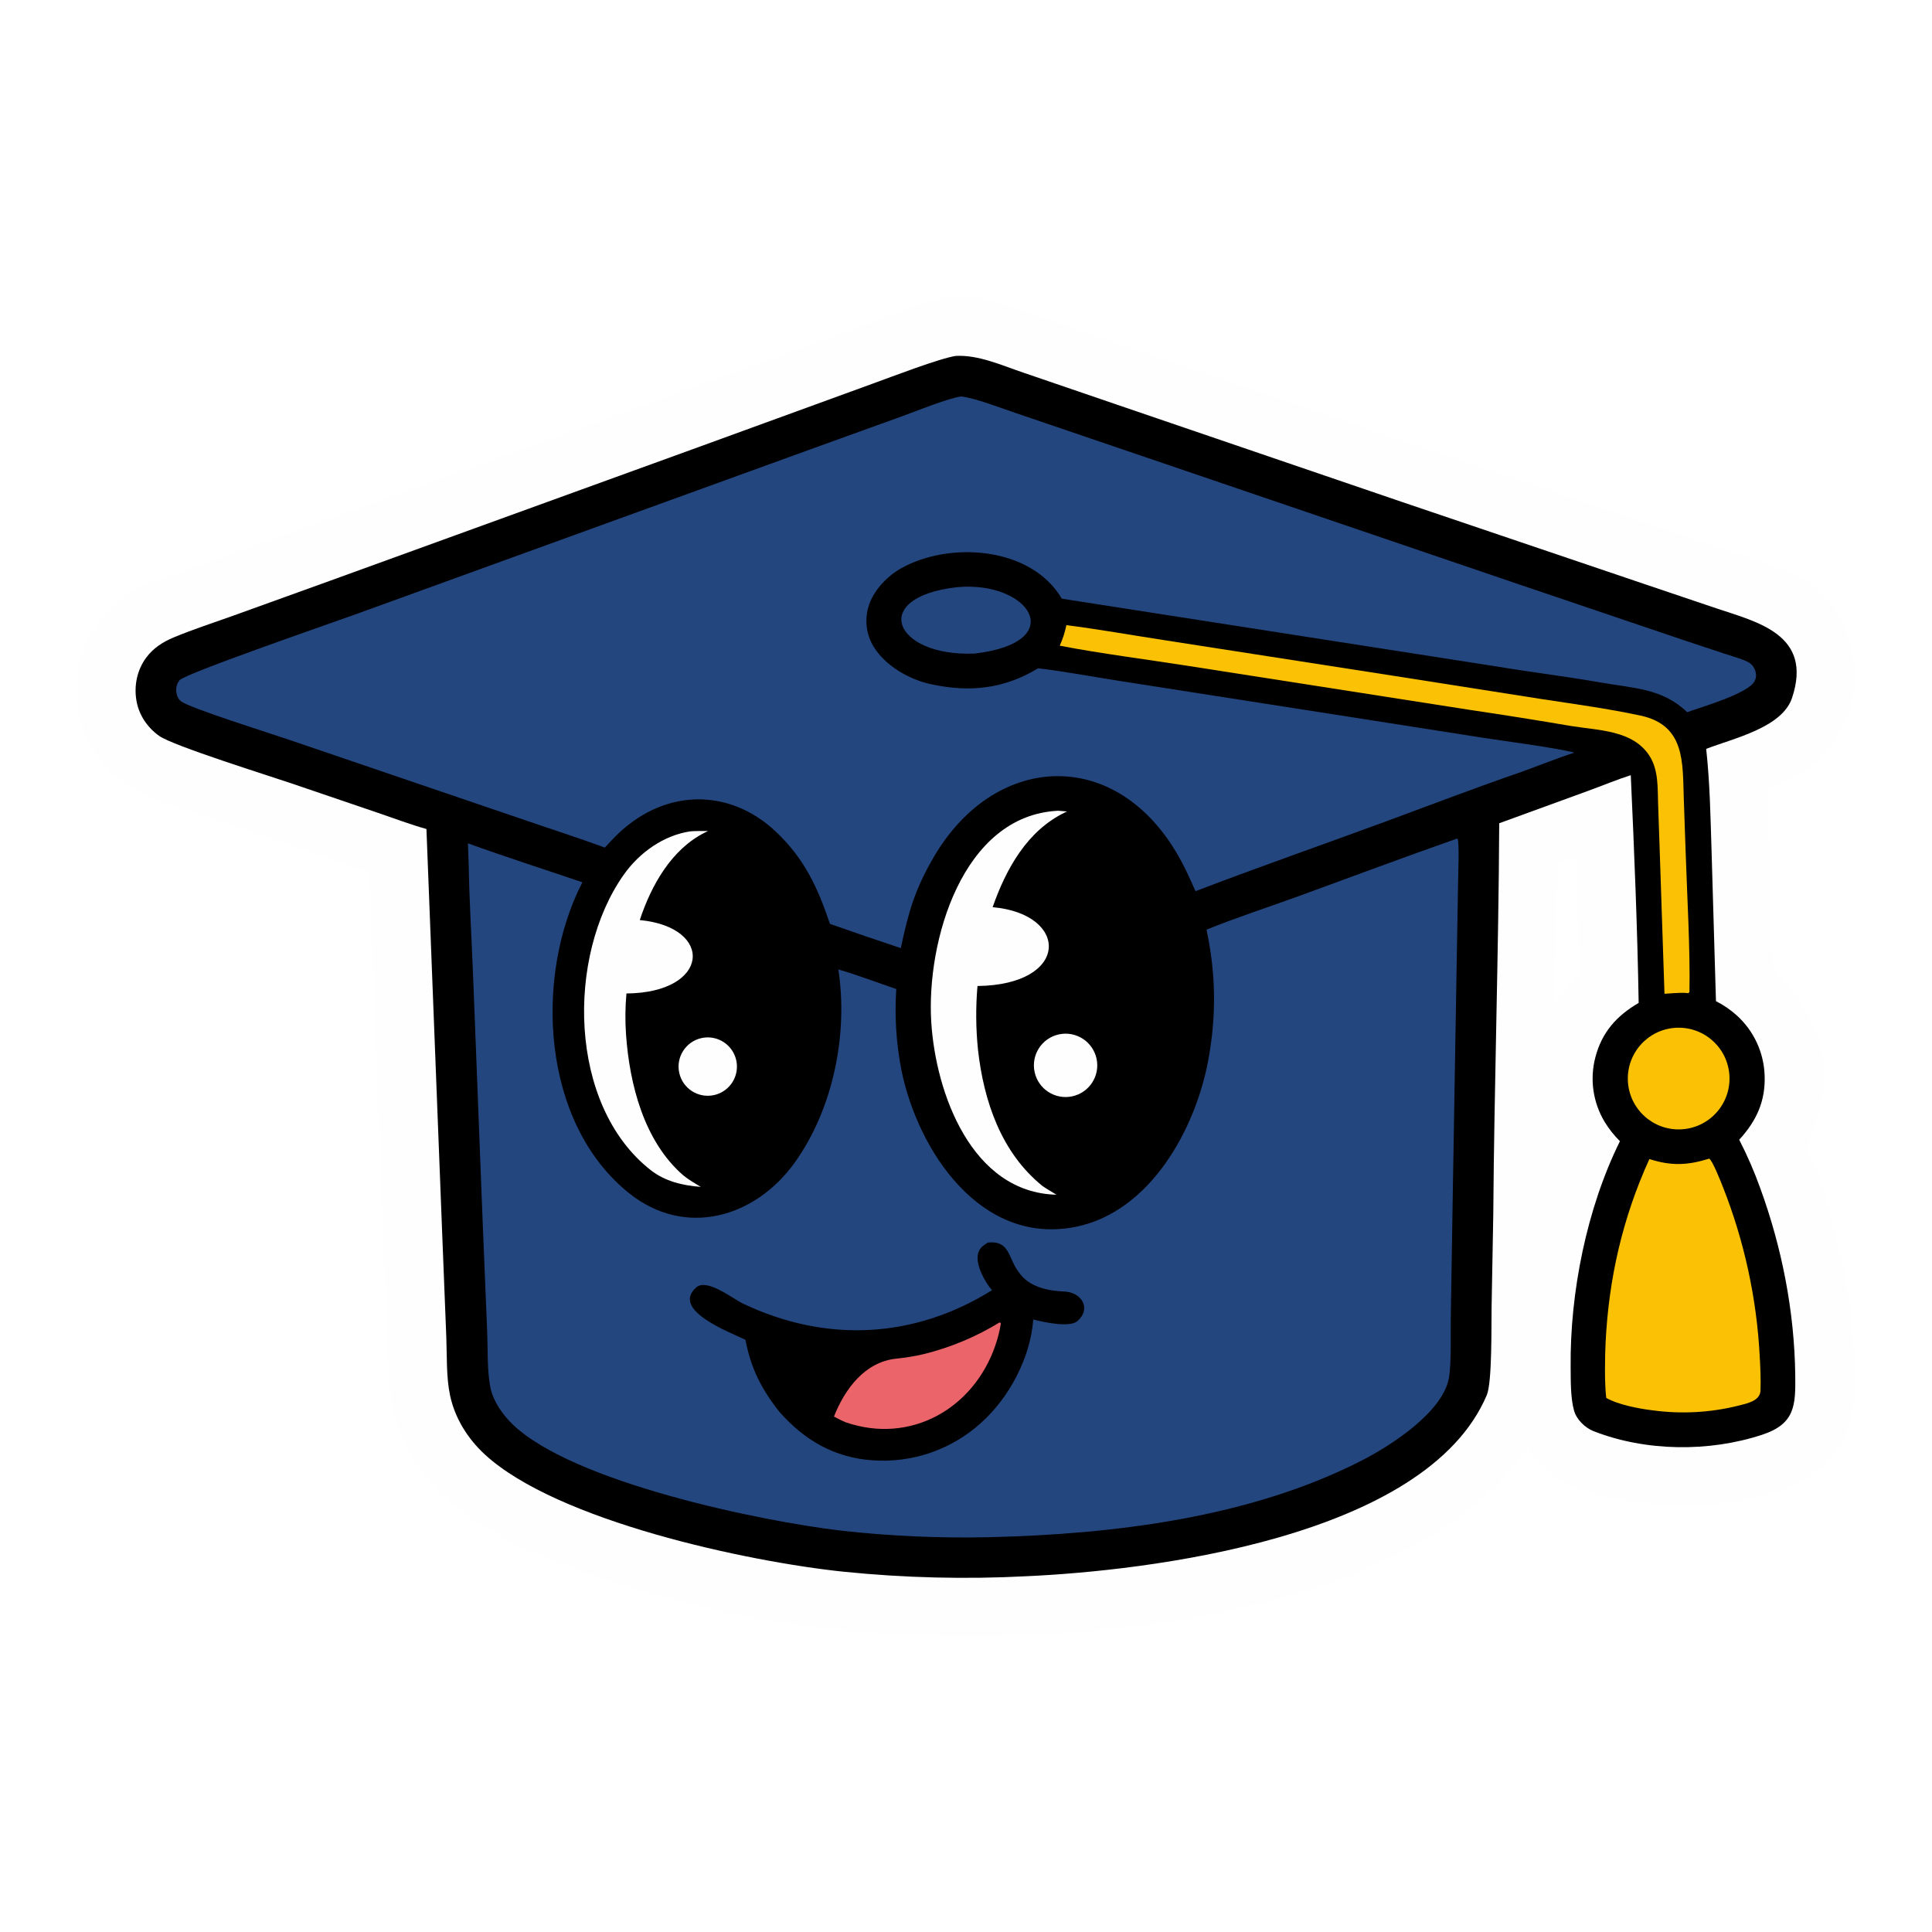
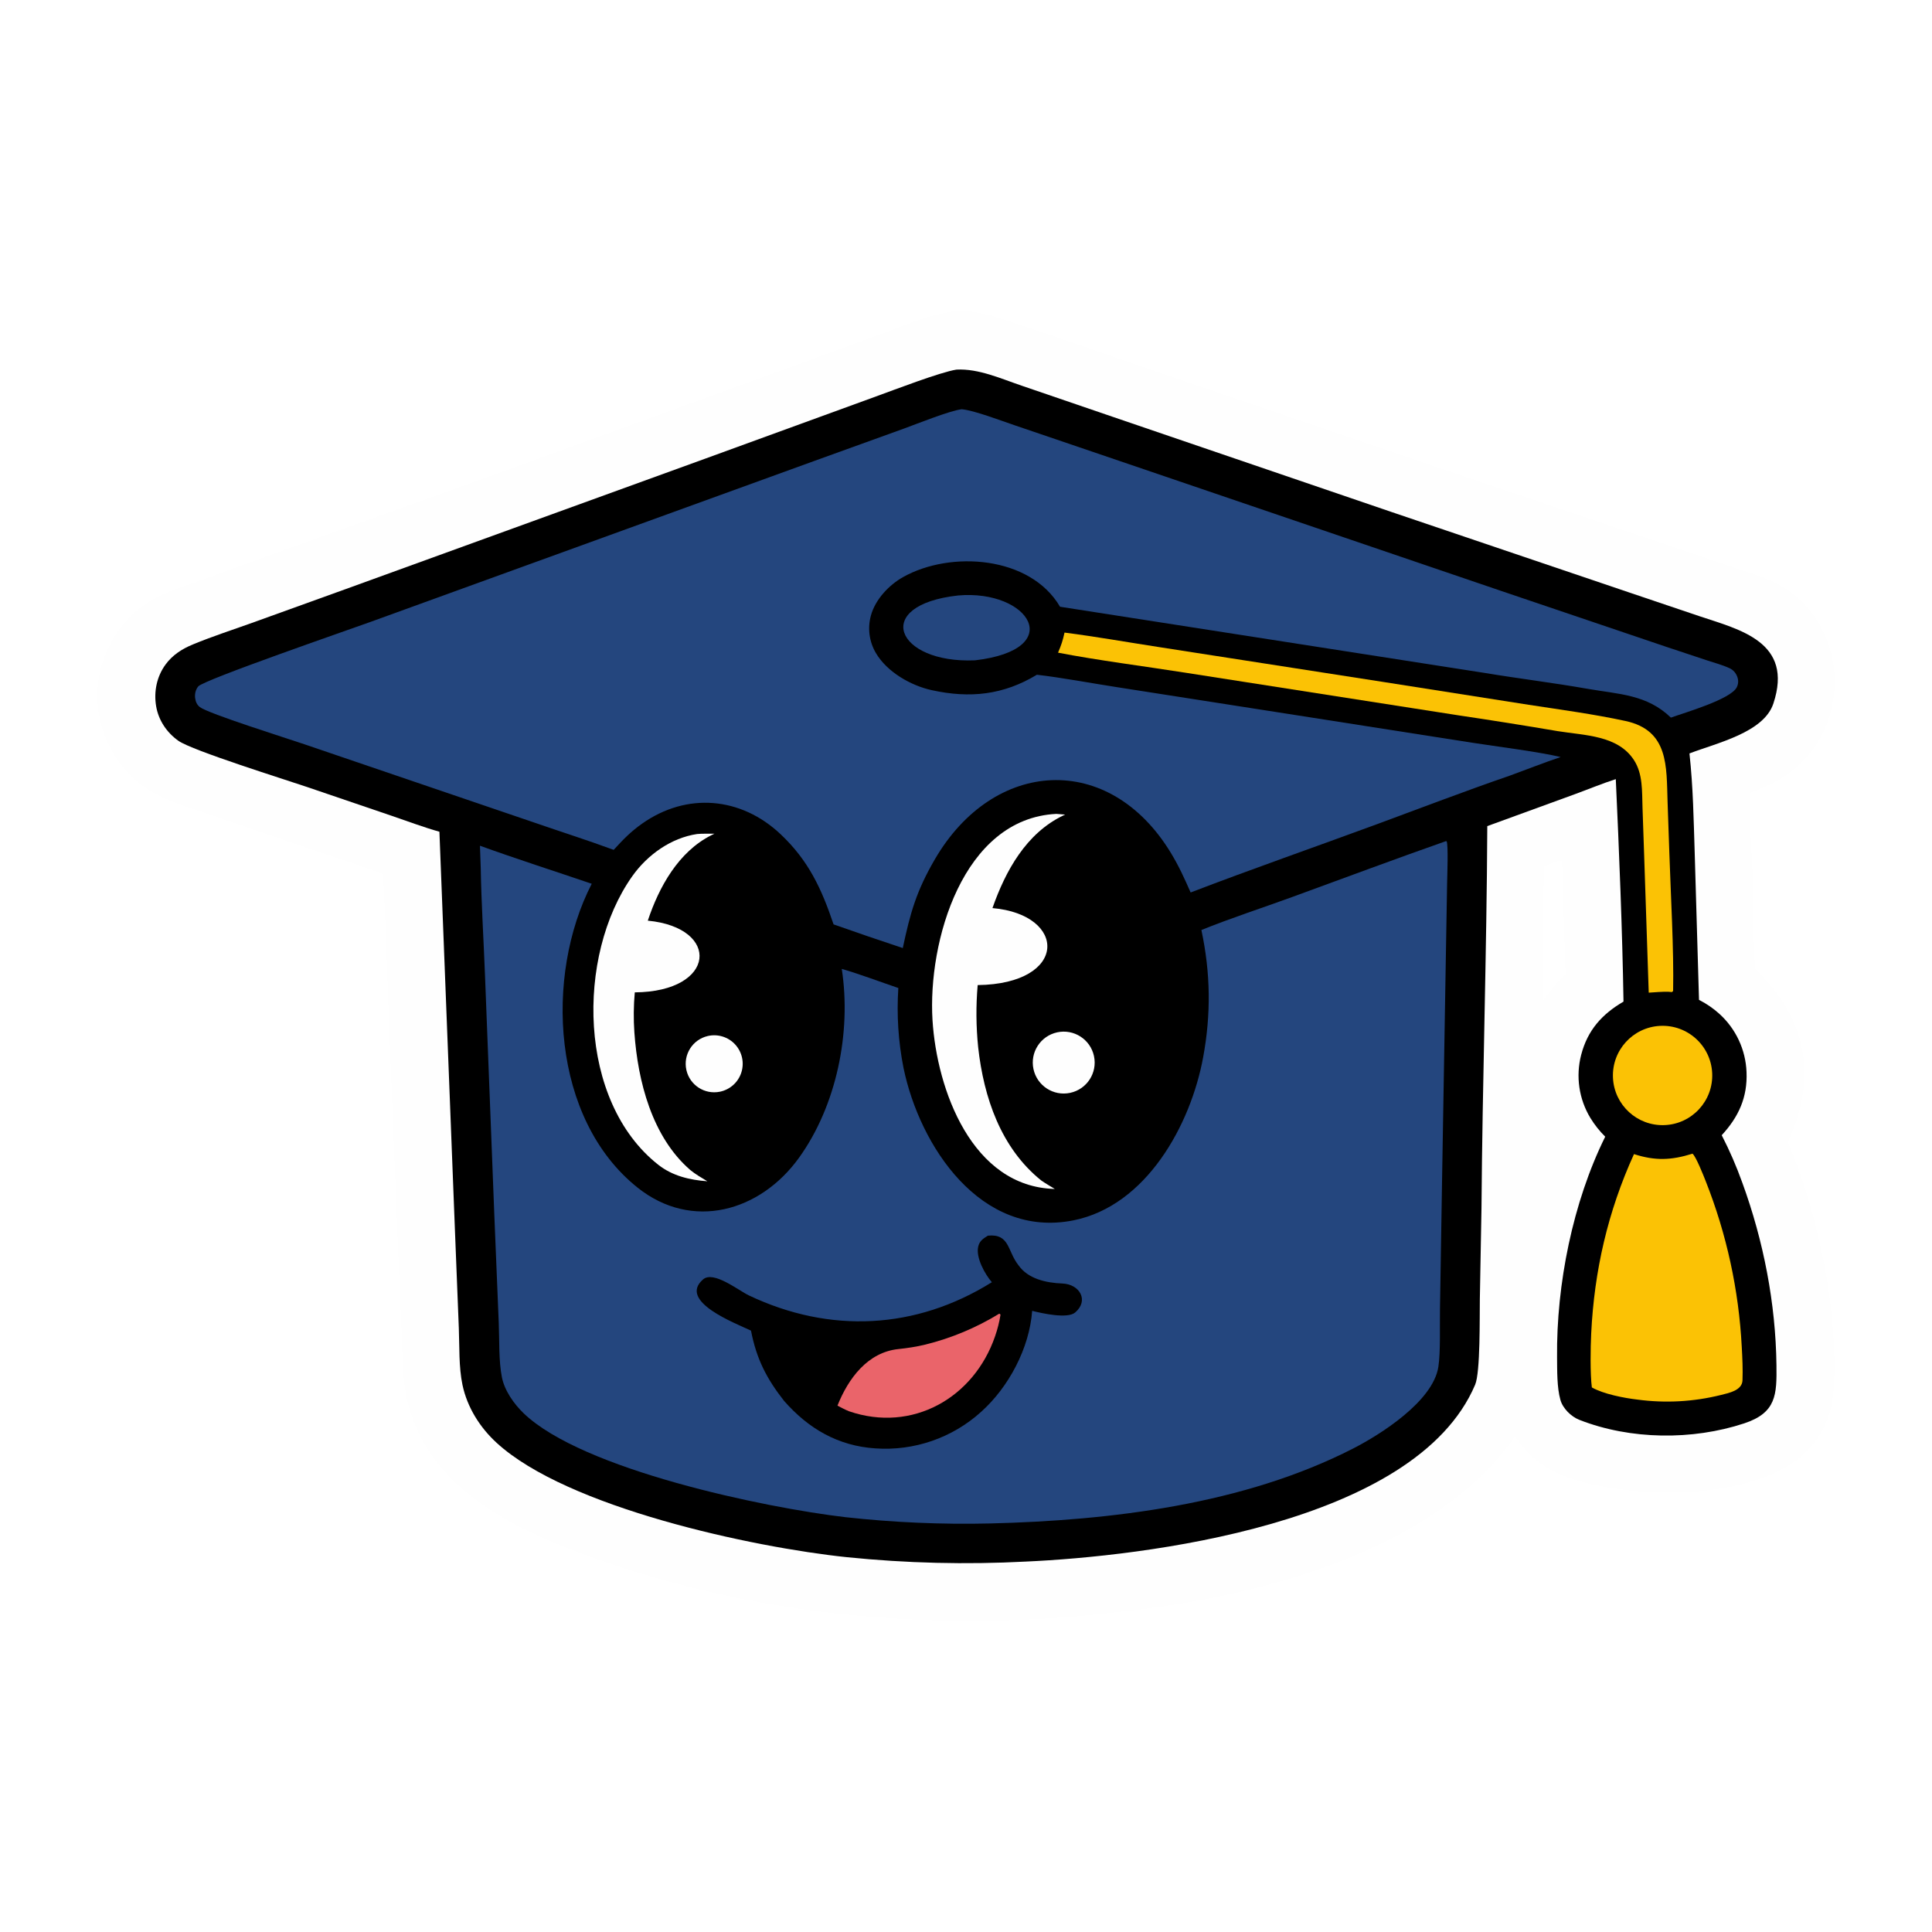
- <svg xmlns="http://www.w3.org/2000/svg" version="1.1" style="display: block;" viewBox="0 0 2048 2048" width="1024" height="1024" preserveAspectRatio="none">
+ <svg xmlns="http://www.w3.org/2000/svg" version="1.1" style="display: block;" viewBox="-24.83 -23.83 2096.67 2096.67" width="1024" height="1024">
  <path transform="translate(0,0)" fill="rgb(254,254,254)" d="M 1016.42 313.46 C 1025.49 313.117 1046.23 317.165 1054.71 319.889 C 1115.52 339.429 1175.91 360.867 1236.28 381.595 L 1556.18 490.562 L 1787.47 568.566 L 1857.07 592.213 C 1869.47 596.431 1882.28 600.203 1894.19 605.178 C 1985.64 643.406 1990.46 773.867 1905.62 822.474 C 1894.72 828.721 1885.38 832.336 1873.99 836.716 C 1873.4 867.445 1876.48 900.984 1877.29 931.86 C 1878.11 963.369 1877.6 996.691 1880.05 1028.03 C 1936.58 1081.66 1947.62 1145.26 1915.46 1215.57 C 1920.64 1229.28 1926.21 1241.65 1930.91 1255.97 C 1951.23 1317.95 1964.62 1385.36 1965.81 1450.56 C 1966.08 1465.34 1965.78 1486.86 1962.92 1500.84 C 1957.46 1527.24 1941.57 1550.32 1918.86 1564.85 C 1864.11 1600.38 1768.19 1601.38 1705.48 1587.58 C 1668.64 1579.47 1640.25 1567.11 1619.36 1534.92 C 1531.26 1661.87 1334.79 1710.21 1190.12 1725.35 C 1164.95 1728.45 1139.7 1730.82 1114.4 1732.46 C 945.304 1742.53 780.866 1724.07 620.631 1667.27 C 537.561 1637.82 442.583 1594.27 418.199 1500.32 C 411.591 1474.86 411.913 1445.4 410.961 1419.04 L 407.822 1347.68 L 396.85 1074.5 C 395.35 1024.68 393.404 974.869 391.013 925.081 C 376.206 918.594 348.16 909.911 332.236 904.461 L 209.904 862.594 C 181.223 852.567 149.774 844.812 126.246 825.977 C 100.931 805.633 84.827 775.991 81.537 743.682 C 78.191 711.505 87.92 679.334 108.536 654.404 C 132.82 624.479 159.471 617.967 193.824 605.735 L 253.852 583.765 L 503.397 494.209 L 846.885 369.585 L 935.937 336.898 C 965.207 326.268 985.11 316.576 1016.42 313.46 z M 1650.89 916.182 C 1650.11 944.062 1649.94 972.017 1649.75 999.911 C 1649.6 1020.36 1648.45 1042.08 1648.88 1062.32 C 1651.17 1060.9 1650.34 1061.58 1651.85 1059.09 C 1659.64 1048.71 1664.73 1042.47 1674.11 1033.52 L 1671.66 952.645 C 1671.45 944.036 1671.37 917.932 1669.82 910.61 C 1668.03 909.661 1668.88 909.733 1667.35 909.949 C 1661.87 912.128 1656.5 914.36 1650.89 916.182 z" />
  <path transform="translate(0,0)" fill="rgb(0,0,0)" d="M 1013.17 377.276 C 1037.26 376.02 1061.7 387.215 1084.51 394.923 L 1183.85 428.903 L 1485.54 531.884 L 1741.76 618.642 L 1819.22 644.799 C 1862.88 659.442 1921.98 672.647 1899.66 739.761 C 1889.19 771.251 1838.22 782.444 1808.63 793.829 C 1812.66 830.681 1813.13 865.423 1814.34 902.363 L 1818.99 1061.26 C 1826.97 1065.3 1834.39 1070.38 1841.04 1076.37 C 1858.98 1092.59 1869.62 1115.36 1870.56 1139.52 C 1871.73 1167.11 1861.9 1188.33 1843.63 1208.14 C 1852.2 1224.8 1859.67 1242.01 1865.98 1259.66 C 1888.99 1322.69 1902.19 1390.45 1903.04 1457.6 C 1903.44 1489.62 1902.98 1509.35 1867.97 1520.88 C 1811.76 1539.39 1744.57 1538.77 1689.18 1517.06 C 1680.2 1513.54 1671.08 1504.6 1668.55 1495.27 C 1664.74 1481.77 1665.1 1463.37 1664.95 1449.23 C 1664.13 1370.15 1681.99 1280.83 1717.2 1209.73 C 1711.03 1203.64 1705.63 1196.81 1701.1 1189.41 C 1688.66 1168.86 1685.06 1144.15 1691.12 1120.9 C 1698.09 1094.1 1713.71 1076.77 1737.05 1063.14 C 1735.78 985.103 1732.27 899.617 1728.68 821.714 C 1715.24 825.981 1697.83 833.103 1684.09 838.111 L 1589.23 872.687 C 1588.6 1010.6 1583.94 1149.35 1582.93 1287.25 L 1581.14 1386.23 C 1580.84 1405.25 1581.8 1465.32 1576.05 1478.88 C 1511.41 1631.33 1213.14 1665.19 1088.5 1670.84 C 1023.71 1674.24 958.757 1672.65 894.211 1666.08 C 792.242 1655.45 590.49 1612.3 513.952 1541.8 C 495.876 1525.16 482.217 1503.41 477.078 1479.17 C 472.955 1459.73 473.885 1437.4 473.1 1417.5 L 468.788 1308.81 L 452.04 878.787 C 435.841 874.287 416.336 866.998 400.087 861.463 L 308.443 830.258 C 285.826 822.544 183.578 790.651 168.756 780.102 C 156.151 771.131 147.196 757.913 144.606 742.548 C 141.938 726.729 145.313 710.286 154.87 697.272 C 162.397 687.024 172.663 680.428 184.271 675.625 C 204.749 667.153 226.044 660.209 246.917 652.763 L 350.35 615.457 L 740.341 473.973 L 925.759 406.432 C 945.118 399.462 995.535 379.999 1013.17 377.276 z" />
  <path transform="translate(0,0)" fill="rgb(36,70,126)" d="M 1544.3 889.011 L 1545.12 889.187 C 1547.04 892.985 1545.75 927.643 1545.64 933.681 L 1544.31 1011.37 L 1540.13 1257.72 L 1537.89 1396.7 C 1537.59 1414.06 1538.59 1443.55 1536.15 1459.43 C 1530.38 1497.11 1472.82 1533.19 1443.66 1548.13 C 1325 1608.9 1180.88 1626.24 1049.41 1629.48 C 997.01 1630.69 944.59 1628.41 892.497 1622.65 C 805.46 1612.45 607.176 1571.28 543.455 1509.91 C 533.001 1499.85 522.81 1485.5 519.893 1471.03 C 516.258 1453 517.217 1430.58 516.444 1412.07 L 511.575 1293.46 L 501.547 1035.52 C 500.079 996.952 497.523 956.377 496.884 918.085 L 496.026 893.979 C 535.221 908.169 577.651 921.763 617.34 935.255 C 565.854 1035.27 573.765 1190.65 667.127 1265.05 C 726.177 1312.1 800.166 1291.12 842.271 1232.62 C 882.897 1176.19 899.298 1096.65 888.684 1027.66 C 906.892 1032.85 931.521 1042.1 950.077 1048.4 C 948.154 1077.4 950.038 1106.54 955.68 1135.05 C 973.191 1220.04 1039.63 1320.6 1140.11 1300.53 C 1219.29 1284.71 1267.38 1196.83 1280.87 1123.55 C 1289.48 1076.77 1288.98 1032.45 1278.96 985.468 C 1309.07 973.178 1346.07 961.104 1377.32 949.702 C 1432.69 929.502 1488.77 908.521 1544.3 889.011 z" />
  <path transform="translate(0,0)" fill="rgb(0,0,0)" d="M 1047.25 1317.15 C 1071.11 1314.8 1068.19 1333.74 1080.44 1349.23 C 1090.75 1363.96 1110.1 1368.37 1128.09 1369.07 C 1146.89 1369.8 1157.24 1387.5 1141.96 1400.53 C 1133.67 1407.59 1106.38 1401.54 1095.31 1398.73 C 1092.37 1439.08 1069.87 1481.61 1039.8 1508.44 C 1008.53 1536.7 967.094 1550.99 925.057 1548 C 884.527 1545.31 852.419 1526.53 826.057 1496.45 C 806.872 1472.04 796.05 1450.59 790.178 1420.21 C 773.102 1412.08 710.691 1388.46 738.151 1364.64 C 749.511 1354.78 776.539 1376.62 787.896 1382 C 875.75 1423.67 968.993 1419.18 1051.57 1367.67 C 1043.98 1358.89 1034.08 1341.02 1036.72 1329.17 C 1038.13 1322.83 1042.08 1320.4 1047.25 1317.15 z" />
  <path transform="translate(0,0)" fill="rgb(234,100,106)" d="M 1059.44 1401.9 C 1060.45 1401.99 1059.86 1401.82 1060.97 1402.92 C 1059.7 1410.84 1057.73 1418.64 1055.1 1426.21 C 1032.09 1493.37 965.119 1531.28 896.577 1507.73 C 892.246 1505.99 888.171 1503.76 884.018 1501.62 C 895.696 1472.17 916.805 1443.68 950.111 1440.22 C 959.569 1439.24 970.007 1437.66 979.19 1435.4 C 1007.5 1428.43 1034.57 1417.13 1059.44 1401.9 z" />
  <path transform="translate(0,0)" fill="rgb(36,70,126)" d="M 1018.85 420.289 C 1031.88 421.352 1061.91 432.846 1076.22 437.658 L 1189.6 476.239 L 1606.47 618.202 L 1783.66 678.197 L 1827.86 692.876 C 1835.89 695.53 1844.65 697.823 1852.29 701.403 C 1856.27 703.264 1859.1 706.649 1860.57 710.771 C 1861.92 714.55 1861.78 718.371 1859.99 721.98 C 1853.47 735.147 1803.43 749.543 1788.48 754.949 C 1762.32 729.678 1731.89 729.634 1698.01 723.677 C 1660.89 717.149 1623.43 712.606 1586.29 706.443 L 1125.55 634.623 C 1093.2 579.412 1006.88 573.536 955.369 602.35 C 939.918 610.993 925.118 626.689 920.367 643.975 C 916.498 657.802 918.448 672.61 925.766 684.964 C 937.93 705.503 963.557 720.143 986.214 725.131 C 1027.94 734.318 1064.17 730.325 1100.43 708.429 C 1125.89 711.279 1161.12 717.875 1187.07 721.861 L 1398 754.807 L 1572.7 782.169 C 1597.88 786.09 1645.63 792.113 1668.87 797.733 C 1651.24 803.608 1631.18 811.542 1613.38 818.029 C 1566.45 834.143 1517.04 853.094 1470.28 870.327 C 1402.97 895.133 1334.11 919.089 1267.28 944.713 C 1260.47 929.275 1254.69 916.406 1245.98 902.007 C 1178.92 791.278 1053.31 799.349 989.651 908.82 C 969.667 943.184 963.055 966.628 954.902 1005.04 C 929.785 996.721 904.748 988.156 879.796 979.352 C 866.661 940.422 852.557 910.003 822.298 881.475 C 779.226 840.866 720.558 835.828 672.075 869.956 C 659.486 878.817 651.459 887.228 641.165 898.47 C 612.652 887.954 583.776 878.819 555.068 868.871 L 305.455 783.855 C 285.909 777.214 201.717 750.764 192.13 743.568 C 188.901 741.144 187.497 737.733 186.95 733.817 C 186.33 729.372 187.432 724.539 190.345 721.053 C 196.29 713.941 355.155 659.087 376.767 651.262 L 859.585 476.144 L 956.663 441.102 C 970.244 436.139 1006.36 421.688 1018.85 420.289 z" />
  <path transform="translate(0,0)" fill="rgb(251,194,5)" d="M 1811.91 1228.18 C 1815.51 1230.76 1824 1252.22 1826.28 1258.05 C 1848.98 1315.46 1862.19 1376.17 1865.38 1437.81 C 1866.07 1449.87 1866.64 1462.11 1866.19 1474.16 C 1865.78 1485.16 1851.41 1487.88 1842.7 1490.07 C 1813.13 1497.43 1782.44 1499.12 1752.24 1495.06 C 1737.9 1493.41 1714.99 1488.98 1702.69 1481.83 C 1700.79 1466.9 1701.25 1438.54 1701.98 1423.51 C 1705.28 1355.25 1720.06 1290.92 1748.42 1228.64 C 1771.57 1236.1 1789 1235.36 1811.91 1228.18 z" />
  <path transform="translate(0,0)" fill="rgb(251,194,5)" d="M 1130.44 662.676 C 1164.14 666.985 1198.58 673.114 1232.27 678.299 L 1476.61 716.284 L 1634.25 741.048 C 1669.31 746.417 1704.49 751.119 1739.16 758.596 C 1786.34 768.772 1783.59 807.983 1784.87 846.156 L 1786.81 902.09 C 1788.3 947.156 1791.79 1007.36 1790.89 1051.61 L 1789.62 1052.8 L 1785.77 1052.47 C 1779.51 1052.26 1770.88 1053.03 1764.43 1053.44 L 1759.39 902.345 L 1757.67 852.297 C 1757.07 835.116 1758.22 816.078 1748.35 800.968 C 1730.77 774.035 1695.13 774.389 1665.62 769.616 C 1629.91 763.539 1594.14 757.845 1558.32 752.534 L 1261.26 706.157 C 1218.15 699.364 1165.34 692.628 1123.39 684.457 C 1126.97 676.13 1128.49 671.432 1130.44 662.676 z" />
  <path transform="translate(0,0)" fill="rgb(254,254,254)" d="M 1121.58 859.42 L 1131.12 860.191 C 1130.44 860.503 1129.76 860.821 1129.08 861.146 C 1088.83 880.462 1066.41 921.183 1052.22 961.652 C 1133.64 968.783 1134.67 1043.94 1036.17 1045.22 C 1034.23 1067.7 1034.41 1090.3 1036.71 1112.74 C 1042.75 1167.12 1061.37 1222.05 1105.12 1257.23 C 1109.75 1260.46 1115.03 1263.51 1119.88 1266.45 C 1029.93 1264.26 991.835 1158.63 987.165 1083.33 C 981.886 998.214 1019.88 864.462 1121.58 859.42 z" />
  <path transform="translate(0,0)" fill="rgb(254,254,254)" d="M 731.565 881.291 C 735.953 880.768 745.692 880.955 750.507 880.923 L 747.289 882.507 C 711.541 900.403 690.306 938.745 678.189 975.299 C 757.608 982.93 752.702 1052.42 664.057 1053.12 C 662.75 1067.6 662.605 1082.16 663.622 1096.67 C 667.346 1149.52 682.728 1209.85 724.223 1245.85 C 729.912 1250.54 736.485 1254.29 742.801 1258.13 C 723.756 1256.73 705.058 1252.36 689.714 1240.33 C 602.109 1171.65 600.166 1013.59 661.254 927.163 C 677.892 903.621 703.534 885.538 731.565 881.291 z" />
  <path transform="translate(0,0)" fill="rgb(251,194,5)" d="M 1776.57 1089.49 C 1806.46 1087.89 1831.93 1110.95 1833.29 1140.85 C 1834.66 1170.75 1811.41 1196.04 1781.5 1197.18 C 1751.92 1198.3 1726.96 1175.35 1725.61 1145.78 C 1724.26 1116.21 1747.01 1091.08 1776.57 1089.49 z" />
  <path transform="translate(0,0)" fill="rgb(36,70,126)" d="M 1015.04 622.385 C 1092.24 615.675 1133.76 680.993 1033.24 692.793 C 947.403 696.446 920.567 632.742 1015.04 622.385 z" />
  <path transform="translate(0,0)" fill="rgb(254,254,254)" d="M 1122.44 1096.5 C 1140.6 1092.56 1158.51 1104.12 1162.4 1122.3 C 1166.29 1140.47 1154.68 1158.35 1136.49 1162.18 C 1118.38 1166.01 1100.59 1154.45 1096.72 1136.35 C 1092.84 1118.25 1104.35 1100.43 1122.44 1096.5 z" />
  <path transform="translate(0,0)" fill="rgb(254,254,254)" d="M 743.217 1100.5 C 754.071 1097.97 765.447 1101.47 772.997 1109.67 C 780.546 1117.87 783.101 1129.5 779.684 1140.11 C 776.267 1150.72 767.407 1158.67 756.491 1160.92 C 739.912 1164.34 723.662 1153.8 720.03 1137.26 C 716.397 1120.73 726.73 1104.35 743.217 1100.5 z" />
</svg>
